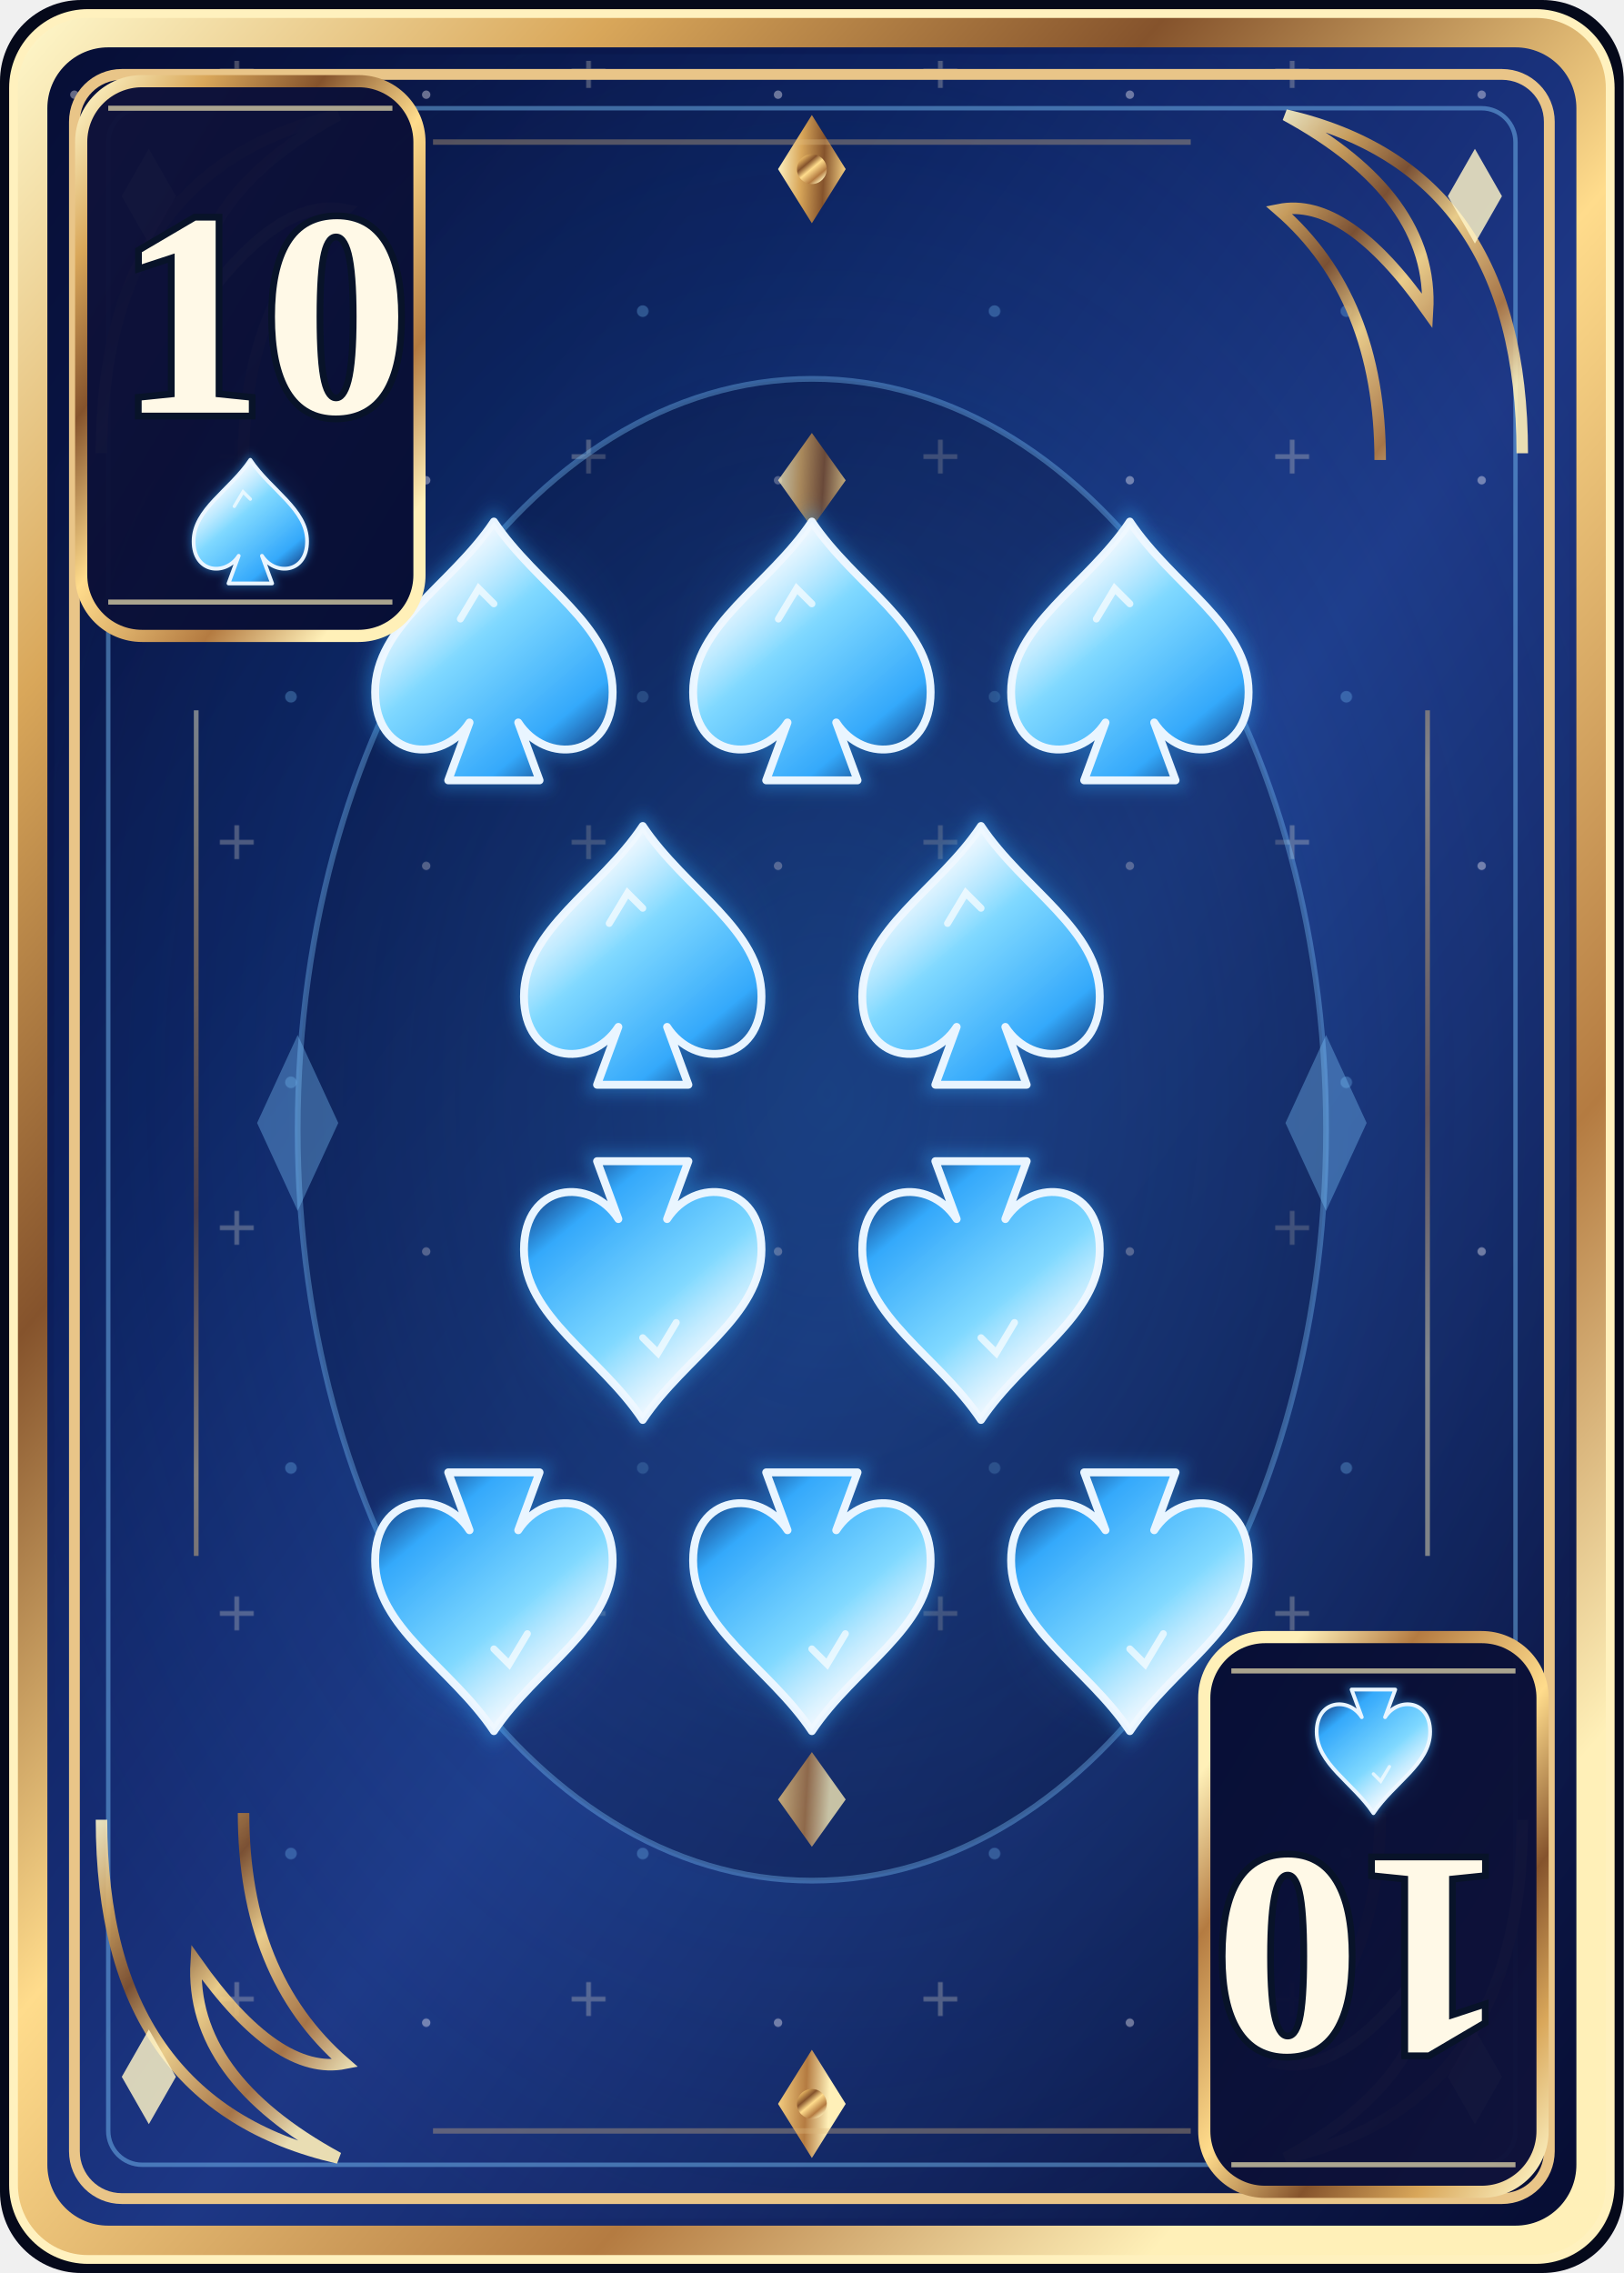
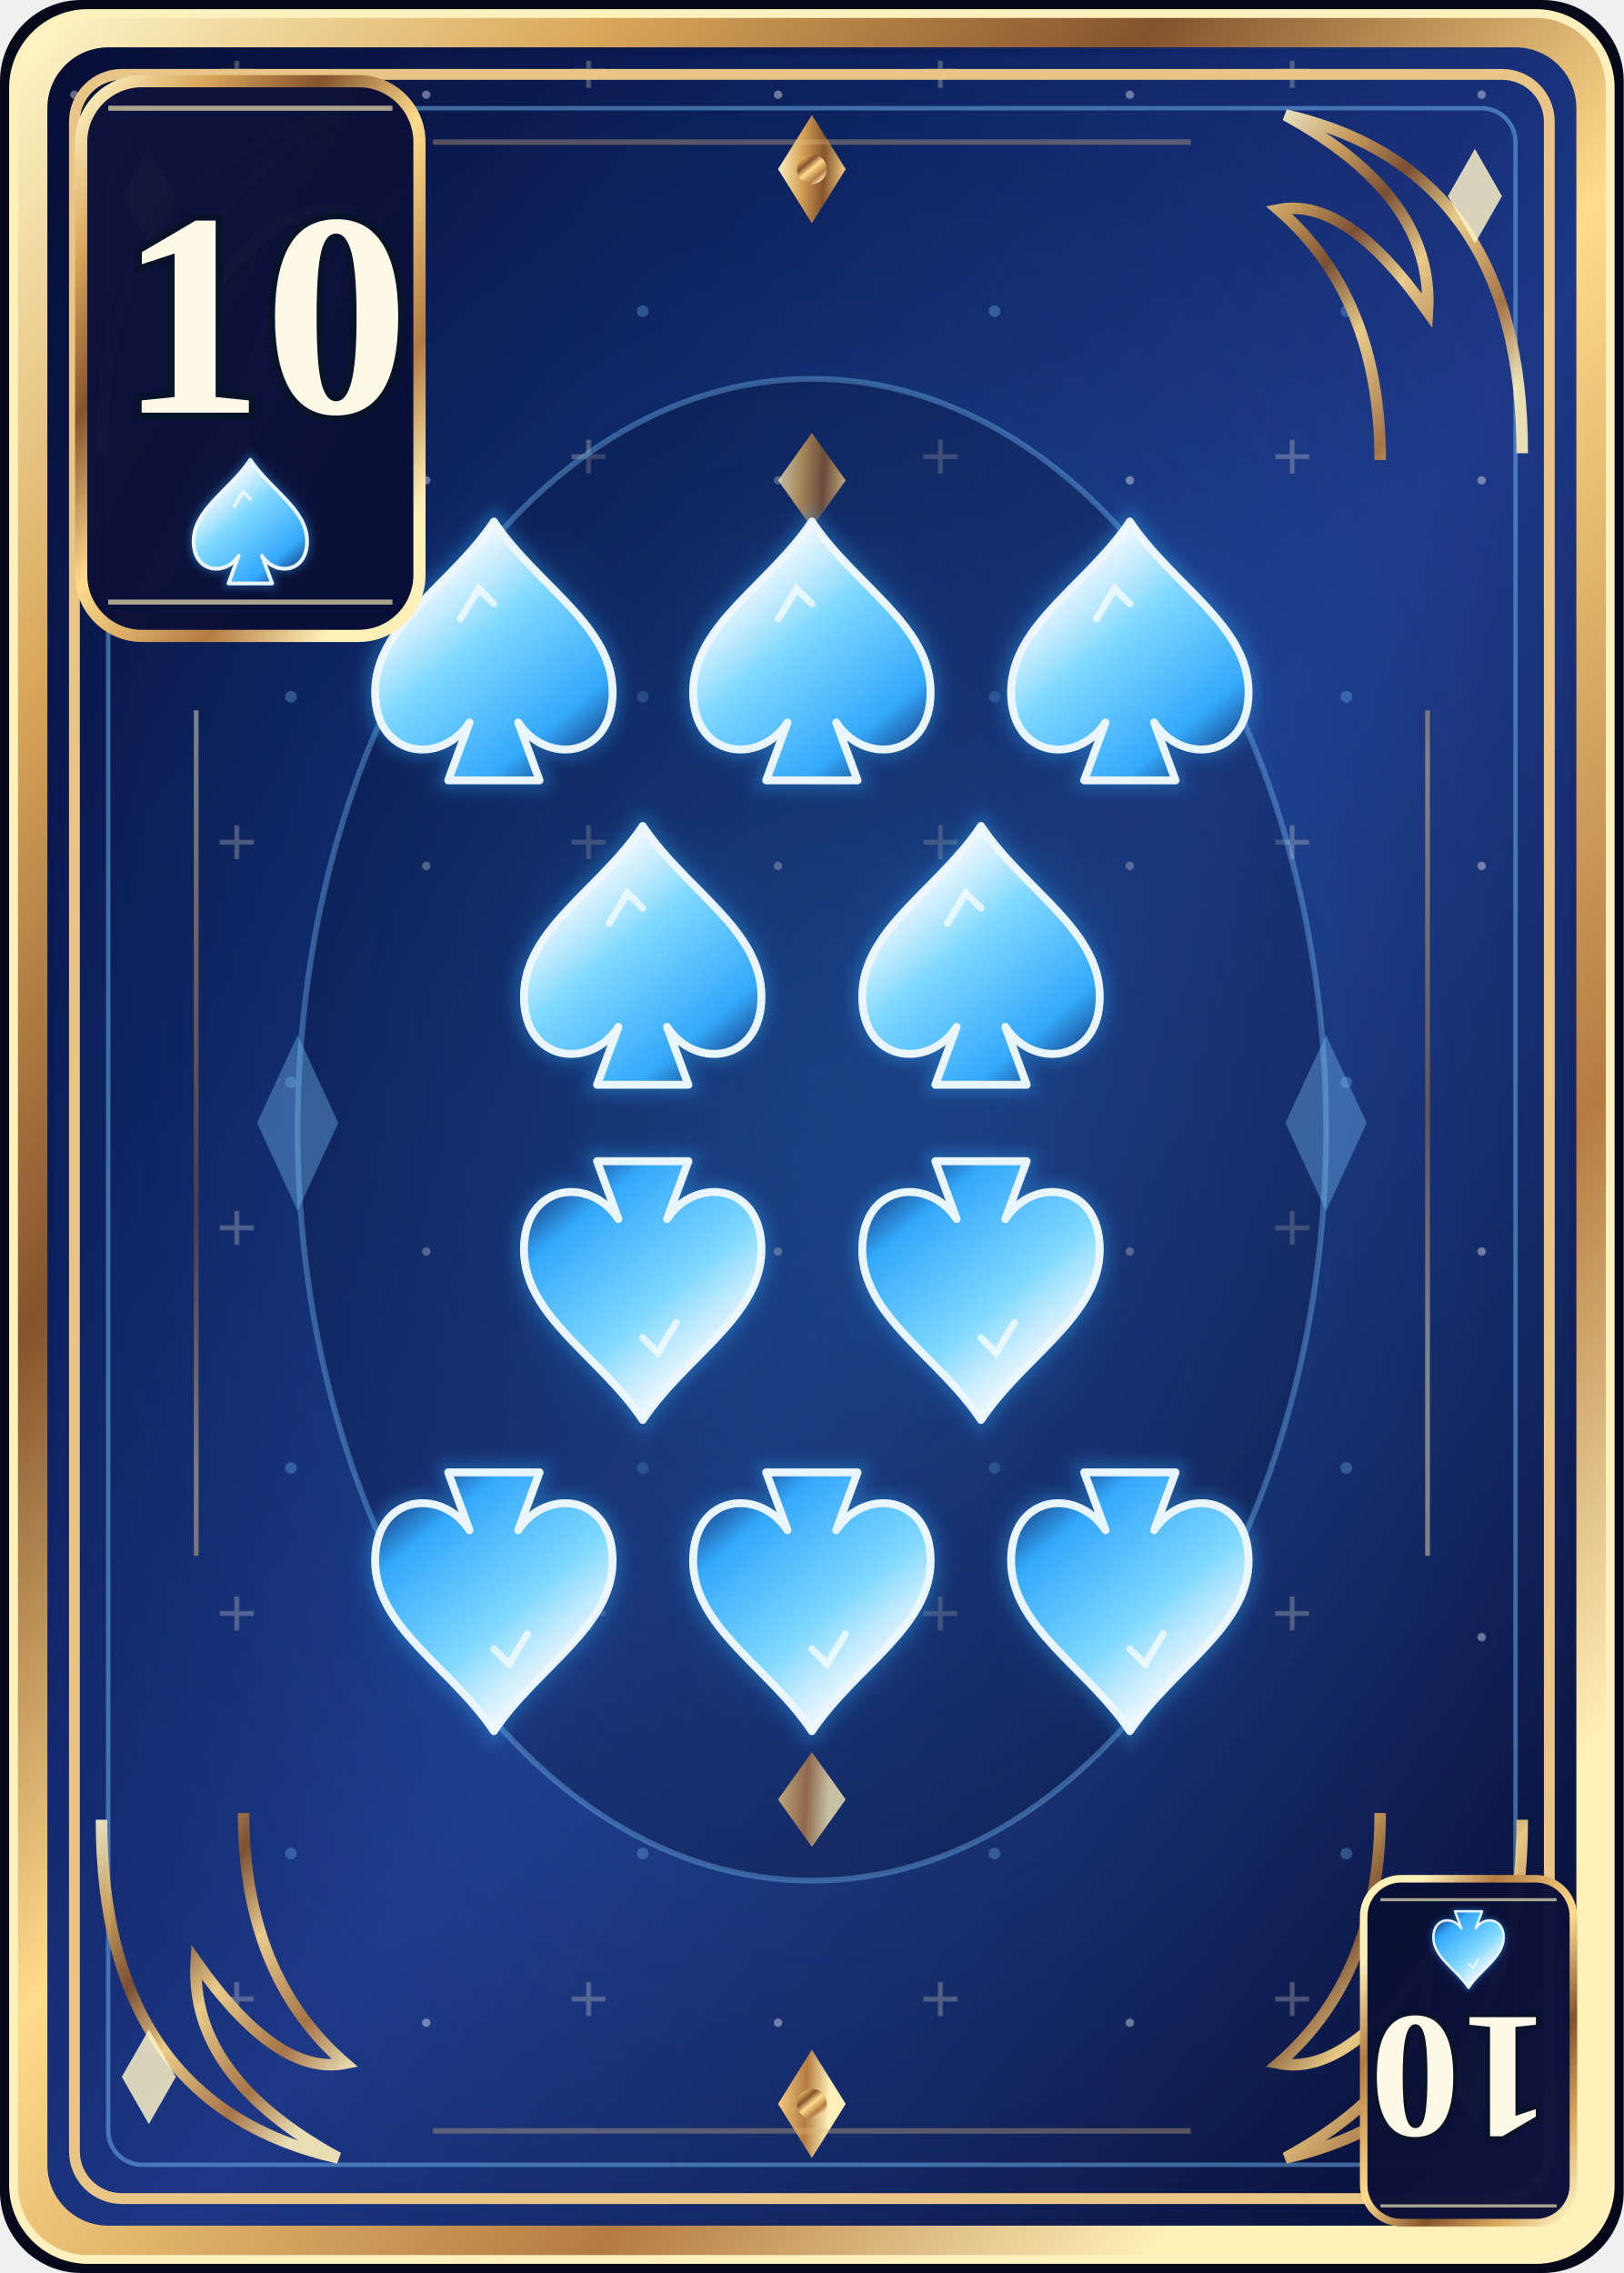
<svg xmlns="http://www.w3.org/2000/svg" viewBox="0 0 240 336" width="240" height="336" role="img" aria-label="10 of Spades — Mystic Royale V3" data-theme="mystic-royale-v3" data-rank="10" data-suit="S" data-card="S-10">
  <defs>
    <linearGradient id="velvet" x1="0%" y1="0%" x2="96%" y2="100%">
      <stop offset="0%" stop-color="#070e35" />
      <stop offset="28%" stop-color="#0b1d59" />
      <stop offset="56%" stop-color="#1d3785" />
      <stop offset="100%" stop-color="#070e35" />
    </linearGradient>
    <radialGradient id="aura" cx="51%" cy="48%" r="59%">
      <stop offset="0%" stop-color="#30a7fb" stop-opacity=".27" />
      <stop offset="60%" stop-color="#30a7fb" stop-opacity=".08" />
      <stop offset="100%" stop-color="#30a7fb" stop-opacity="0" />
    </radialGradient>
    <linearGradient id="gold" x1="0%" y1="0%" x2="84%" y2="100%">
      <stop offset="0%" stop-color="#fff8cb" />
      <stop offset="18%" stop-color="#d9a75a" />
      <stop offset="35%" stop-color="#85532c" />
      <stop offset="53%" stop-color="#ffdc8c" />
      <stop offset="77%" stop-color="#b47b41" />
      <stop offset="94%" stop-color="#fff0b8" />
    </linearGradient>
    <linearGradient id="gem" x1="17%" y1="3%" x2="91%" y2="100%">
      <stop offset="0%" stop-color="#fffdf8" />
      <stop offset="15%" stop-color="#e9f5ff" />
      <stop offset="40%" stop-color="#77d6ff" />
      <stop offset="78%" stop-color="#30a7fb" />
      <stop offset="100%" stop-color="#0b1d59" />
    </linearGradient>
    <linearGradient id="gemshine" x1="20%" y1="3%" x2="91%" y2="92%">
      <stop offset="0%" stop-color="#ffffff" stop-opacity=".91" />
      <stop offset="43%" stop-color="#ffffff" stop-opacity=".16" />
      <stop offset="100%" stop-color="#ffffff" stop-opacity="0" />
    </linearGradient>
    <radialGradient id="halo">
      <stop offset="0%" stop-color="#30a7fb" stop-opacity=".64" />
      <stop offset="54%" stop-color="#30a7fb" stop-opacity=".14" />
      <stop offset="100%" stop-color="#30a7fb" stop-opacity="0" />
    </radialGradient>
    <linearGradient id="portraitFade" x1="0%" y1="0%" x2="0%" y2="100%">
      <stop offset="0%" stop-color="#070e35" stop-opacity=".03" />
      <stop offset="69%" stop-color="#070e35" stop-opacity=".05" />
      <stop offset="100%" stop-color="#070e35" stop-opacity=".89" />
    </linearGradient>
    <linearGradient id="indexBg" x1="0%" y1="0%" x2="100%" y2="100%">
      <stop offset="0%" stop-color="#10133b" stop-opacity=".98" />
      <stop offset="100%" stop-color="#070e35" stop-opacity=".98" />
    </linearGradient>
    <filter id="soft" x="-50%" y="-50%" width="200%" height="200%">
      <feGaussianBlur stdDeviation="2.6" />
    </filter>
    <pattern id="stars" width="52" height="57" patternUnits="userSpaceOnUse">
      <circle cx="11" cy="14" r=".62" fill="#fff9ff" opacity=".39" />
      <circle cx="43" cy="46" r=".86" fill="#7cc6fd" opacity=".3" />
      <path d="M35 8v5m-2.5-2.5h5" stroke="#fff2d7" stroke-width=".7" opacity=".26" />
    </pattern>
    <path id="suit" d="M0 -42 C-14 -21 -39 -8 -39 14 C-39 36 -17 38 -8 24 L-15 43 H15 L8 24 C17 38 39 36 39 14 C39 -8 14 -21 0 -42Z" />
    <clipPath id="portraitClip">
      <rect x="41" y="76" width="158" height="190" rx="10" />
    </clipPath>
  </defs>
  <rect width="240" height="336" rx="12" fill="#05091a" />
  <rect x="2" y="2" width="236" height="332" rx="11" fill="url(#gold)" stroke="#fff1be" stroke-width="1.3" />
  <rect x="7" y="7" width="226" height="322" rx="9" fill="url(#velvet)" />
  <rect x="8" y="8" width="224" height="320" rx="8" fill="url(#aura)" />
  <rect x="9" y="9" width="222" height="318" rx="8" fill="url(#stars)" />
  <rect x="11" y="11" width="218" height="314" rx="7" fill="none" stroke="#e9c588" stroke-width="1.6" />
  <rect x="16" y="16" width="208" height="304" rx="5" fill="none" stroke="#7cc6fd" stroke-opacity=".46" stroke-width=".65" />
  <path d="M29 105L29 230M211 105L211 230" stroke="url(#gold)" stroke-width=".7" opacity=".46" />
  <g stroke="url(#gold)" stroke-width="1.7" fill="none" opacity=".9">
    <path d="M15 67Q15 25 50 17Q28 29 29 46Q41 29 51 31Q36 44 36 68" />
    <path d="M225 67Q225 25 190 17Q212 29 211 46Q199 29 189 31Q204 44 204 68" />
    <path d="M15 269Q15 311 50 319Q28 307 29 290Q41 307 51 305Q36 292 36 268" />
    <path d="M225 269Q225 311 190 319Q212 307 211 290Q199 307 189 305Q204 292 204 268" />
  </g>
  <g fill="#fff4c7" opacity=".83">
    <path d="M22 22l4 7-4 7-4-7Z M218 22l4 7-4 7-4-7Z M22 314l4-7-4-7-4 7Z M218 314l4-7-4-7-4 7Z" />
  </g>
  <g fill="url(#gold)">
    <path d="M120 17l5 8-5 8-5-8Z M120 319l5-8-5-8-5 8Z" />
    <circle cx="120" cy="25" r="2.2" />
    <circle cx="120" cy="311" r="2.2" />
  </g>
  <path d="M64 21h112M64 315h112" stroke="#dfb97e" stroke-width=".8" opacity=".35" />
  <ellipse cx="120" cy="167" rx="76" ry="111" fill="#070e35" opacity=".27" />
  <ellipse cx="120" cy="167" rx="76" ry="111" fill="none" stroke="#7cc6fd" stroke-width=".85" opacity=".36" />
  <path d="M120 64l5 7-5 7-5-7ZM120 259l5 7-5 7-5-7Z" fill="url(#gold)" opacity=".76" />
  <path d="M44 153l6 13-6 13-6-13ZM196 153l6 13-6 13-6-13Z" fill="#7cc6fd" opacity=".36" />
  <g class="royal-pip" transform="translate(73 96) rotate(0) scale(0.45)">
    <circle r="47" fill="url(#halo)" opacity=".40" />
    <use href="#suit" fill="#30a7fb" stroke="#30a7fb" stroke-width="6" filter="url(#soft)" opacity=".35" />
    <use href="#suit" fill="url(#gem)" stroke="#e9f5ff" stroke-width="2.6" stroke-linejoin="round" />
    <use href="#suit" fill="url(#gemshine)" opacity=".41" />
    <path d="M-11 -10L-5 -20L0 -15" fill="none" stroke="#ffffff" stroke-width="2.3" opacity=".68" stroke-linecap="round" />
  </g>
  <g class="royal-pip" transform="translate(120 96) rotate(0) scale(0.45)">
    <circle r="47" fill="url(#halo)" opacity=".40" />
    <use href="#suit" fill="#30a7fb" stroke="#30a7fb" stroke-width="6" filter="url(#soft)" opacity=".35" />
    <use href="#suit" fill="url(#gem)" stroke="#e9f5ff" stroke-width="2.6" stroke-linejoin="round" />
    <use href="#suit" fill="url(#gemshine)" opacity=".41" />
    <path d="M-11 -10L-5 -20L0 -15" fill="none" stroke="#ffffff" stroke-width="2.3" opacity=".68" stroke-linecap="round" />
  </g>
  <g class="royal-pip" transform="translate(167 96) rotate(0) scale(0.45)">
    <circle r="47" fill="url(#halo)" opacity=".40" />
    <use href="#suit" fill="#30a7fb" stroke="#30a7fb" stroke-width="6" filter="url(#soft)" opacity=".35" />
    <use href="#suit" fill="url(#gem)" stroke="#e9f5ff" stroke-width="2.6" stroke-linejoin="round" />
    <use href="#suit" fill="url(#gemshine)" opacity=".41" />
    <path d="M-11 -10L-5 -20L0 -15" fill="none" stroke="#ffffff" stroke-width="2.3" opacity=".68" stroke-linecap="round" />
  </g>
  <g class="royal-pip" transform="translate(95 141) rotate(0) scale(0.45)">
    <circle r="47" fill="url(#halo)" opacity=".40" />
    <use href="#suit" fill="#30a7fb" stroke="#30a7fb" stroke-width="6" filter="url(#soft)" opacity=".35" />
    <use href="#suit" fill="url(#gem)" stroke="#e9f5ff" stroke-width="2.6" stroke-linejoin="round" />
    <use href="#suit" fill="url(#gemshine)" opacity=".41" />
    <path d="M-11 -10L-5 -20L0 -15" fill="none" stroke="#ffffff" stroke-width="2.3" opacity=".68" stroke-linecap="round" />
  </g>
  <g class="royal-pip" transform="translate(145 141) rotate(0) scale(0.45)">
    <circle r="47" fill="url(#halo)" opacity=".40" />
    <use href="#suit" fill="#30a7fb" stroke="#30a7fb" stroke-width="6" filter="url(#soft)" opacity=".35" />
    <use href="#suit" fill="url(#gem)" stroke="#e9f5ff" stroke-width="2.6" stroke-linejoin="round" />
    <use href="#suit" fill="url(#gemshine)" opacity=".41" />
    <path d="M-11 -10L-5 -20L0 -15" fill="none" stroke="#ffffff" stroke-width="2.3" opacity=".68" stroke-linecap="round" />
  </g>
  <g class="royal-pip" transform="translate(95 191) rotate(180) scale(0.45)">
    <circle r="47" fill="url(#halo)" opacity=".40" />
    <use href="#suit" fill="#30a7fb" stroke="#30a7fb" stroke-width="6" filter="url(#soft)" opacity=".35" />
    <use href="#suit" fill="url(#gem)" stroke="#e9f5ff" stroke-width="2.6" stroke-linejoin="round" />
    <use href="#suit" fill="url(#gemshine)" opacity=".41" />
    <path d="M-11 -10L-5 -20L0 -15" fill="none" stroke="#ffffff" stroke-width="2.3" opacity=".68" stroke-linecap="round" />
  </g>
  <g class="royal-pip" transform="translate(145 191) rotate(180) scale(0.45)">
    <circle r="47" fill="url(#halo)" opacity=".40" />
    <use href="#suit" fill="#30a7fb" stroke="#30a7fb" stroke-width="6" filter="url(#soft)" opacity=".35" />
    <use href="#suit" fill="url(#gem)" stroke="#e9f5ff" stroke-width="2.6" stroke-linejoin="round" />
    <use href="#suit" fill="url(#gemshine)" opacity=".41" />
    <path d="M-11 -10L-5 -20L0 -15" fill="none" stroke="#ffffff" stroke-width="2.3" opacity=".68" stroke-linecap="round" />
  </g>
  <g class="royal-pip" transform="translate(73 237) rotate(180) scale(0.45)">
    <circle r="47" fill="url(#halo)" opacity=".40" />
    <use href="#suit" fill="#30a7fb" stroke="#30a7fb" stroke-width="6" filter="url(#soft)" opacity=".35" />
    <use href="#suit" fill="url(#gem)" stroke="#e9f5ff" stroke-width="2.6" stroke-linejoin="round" />
    <use href="#suit" fill="url(#gemshine)" opacity=".41" />
    <path d="M-11 -10L-5 -20L0 -15" fill="none" stroke="#ffffff" stroke-width="2.3" opacity=".68" stroke-linecap="round" />
  </g>
  <g class="royal-pip" transform="translate(120 237) rotate(180) scale(0.45)">
    <circle r="47" fill="url(#halo)" opacity=".40" />
    <use href="#suit" fill="#30a7fb" stroke="#30a7fb" stroke-width="6" filter="url(#soft)" opacity=".35" />
    <use href="#suit" fill="url(#gem)" stroke="#e9f5ff" stroke-width="2.6" stroke-linejoin="round" />
    <use href="#suit" fill="url(#gemshine)" opacity=".41" />
    <path d="M-11 -10L-5 -20L0 -15" fill="none" stroke="#ffffff" stroke-width="2.3" opacity=".68" stroke-linecap="round" />
  </g>
  <g class="royal-pip" transform="translate(167 237) rotate(180) scale(0.45)">
    <circle r="47" fill="url(#halo)" opacity=".40" />
    <use href="#suit" fill="#30a7fb" stroke="#30a7fb" stroke-width="6" filter="url(#soft)" opacity=".35" />
    <use href="#suit" fill="url(#gem)" stroke="#e9f5ff" stroke-width="2.6" stroke-linejoin="round" />
    <use href="#suit" fill="url(#gemshine)" opacity=".41" />
    <path d="M-11 -10L-5 -20L0 -15" fill="none" stroke="#ffffff" stroke-width="2.3" opacity=".68" stroke-linecap="round" />
  </g>
  <g class="corner-index">
    <rect x="12" y="12" width="50" height="82" rx="9" fill="url(#indexBg)" stroke="url(#gold)" stroke-width="1.8" />
    <path d="M16 16h42M16 89h42" stroke="#fff2bd" stroke-width=".75" opacity=".65" />
    <text x="39" y="61" text-anchor="middle" font-family="Georgia,Times New Roman,serif" font-weight="bold" font-size="43" fill="#fff9e7" stroke="#081329" stroke-width="2" paint-order="stroke">10</text>
    <g class="royal-pip" transform="translate(37 77) rotate(0) scale(0.215)">
      <circle r="47" fill="url(#halo)" opacity=".40" />
      <use href="#suit" fill="#30a7fb" stroke="#30a7fb" stroke-width="6" filter="url(#soft)" opacity=".35" />
      <use href="#suit" fill="url(#gem)" stroke="#e9f5ff" stroke-width="2.6" stroke-linejoin="round" />
      <use href="#suit" fill="url(#gemshine)" opacity=".41" />
      <path d="M-11 -10L-5 -20L0 -15" fill="none" stroke="#ffffff" stroke-width="2.3" opacity=".68" stroke-linecap="round" />
    </g>
  </g>
-   <g class="corner-index" transform="translate(240 336) rotate(180)">
+   <g class="corner-index" transform="translate(240 336) rotate(180) scale(.62)">
    <rect x="12" y="12" width="50" height="82" rx="9" fill="url(#indexBg)" stroke="url(#gold)" stroke-width="1.8" />
    <path d="M16 16h42M16 89h42" stroke="#fff2bd" stroke-width=".75" opacity=".65" />
    <text x="39" y="61" text-anchor="middle" font-family="Georgia,Times New Roman,serif" font-weight="bold" font-size="43" fill="#fff9e7" stroke="#081329" stroke-width="2" paint-order="stroke">10</text>
    <g class="royal-pip" transform="translate(37 77) rotate(0) scale(0.215)">
      <circle r="47" fill="url(#halo)" opacity=".40" />
      <use href="#suit" fill="#30a7fb" stroke="#30a7fb" stroke-width="6" filter="url(#soft)" opacity=".35" />
      <use href="#suit" fill="url(#gem)" stroke="#e9f5ff" stroke-width="2.6" stroke-linejoin="round" />
      <use href="#suit" fill="url(#gemshine)" opacity=".41" />
      <path d="M-11 -10L-5 -20L0 -15" fill="none" stroke="#ffffff" stroke-width="2.3" opacity=".68" stroke-linecap="round" />
    </g>
  </g>
</svg>
